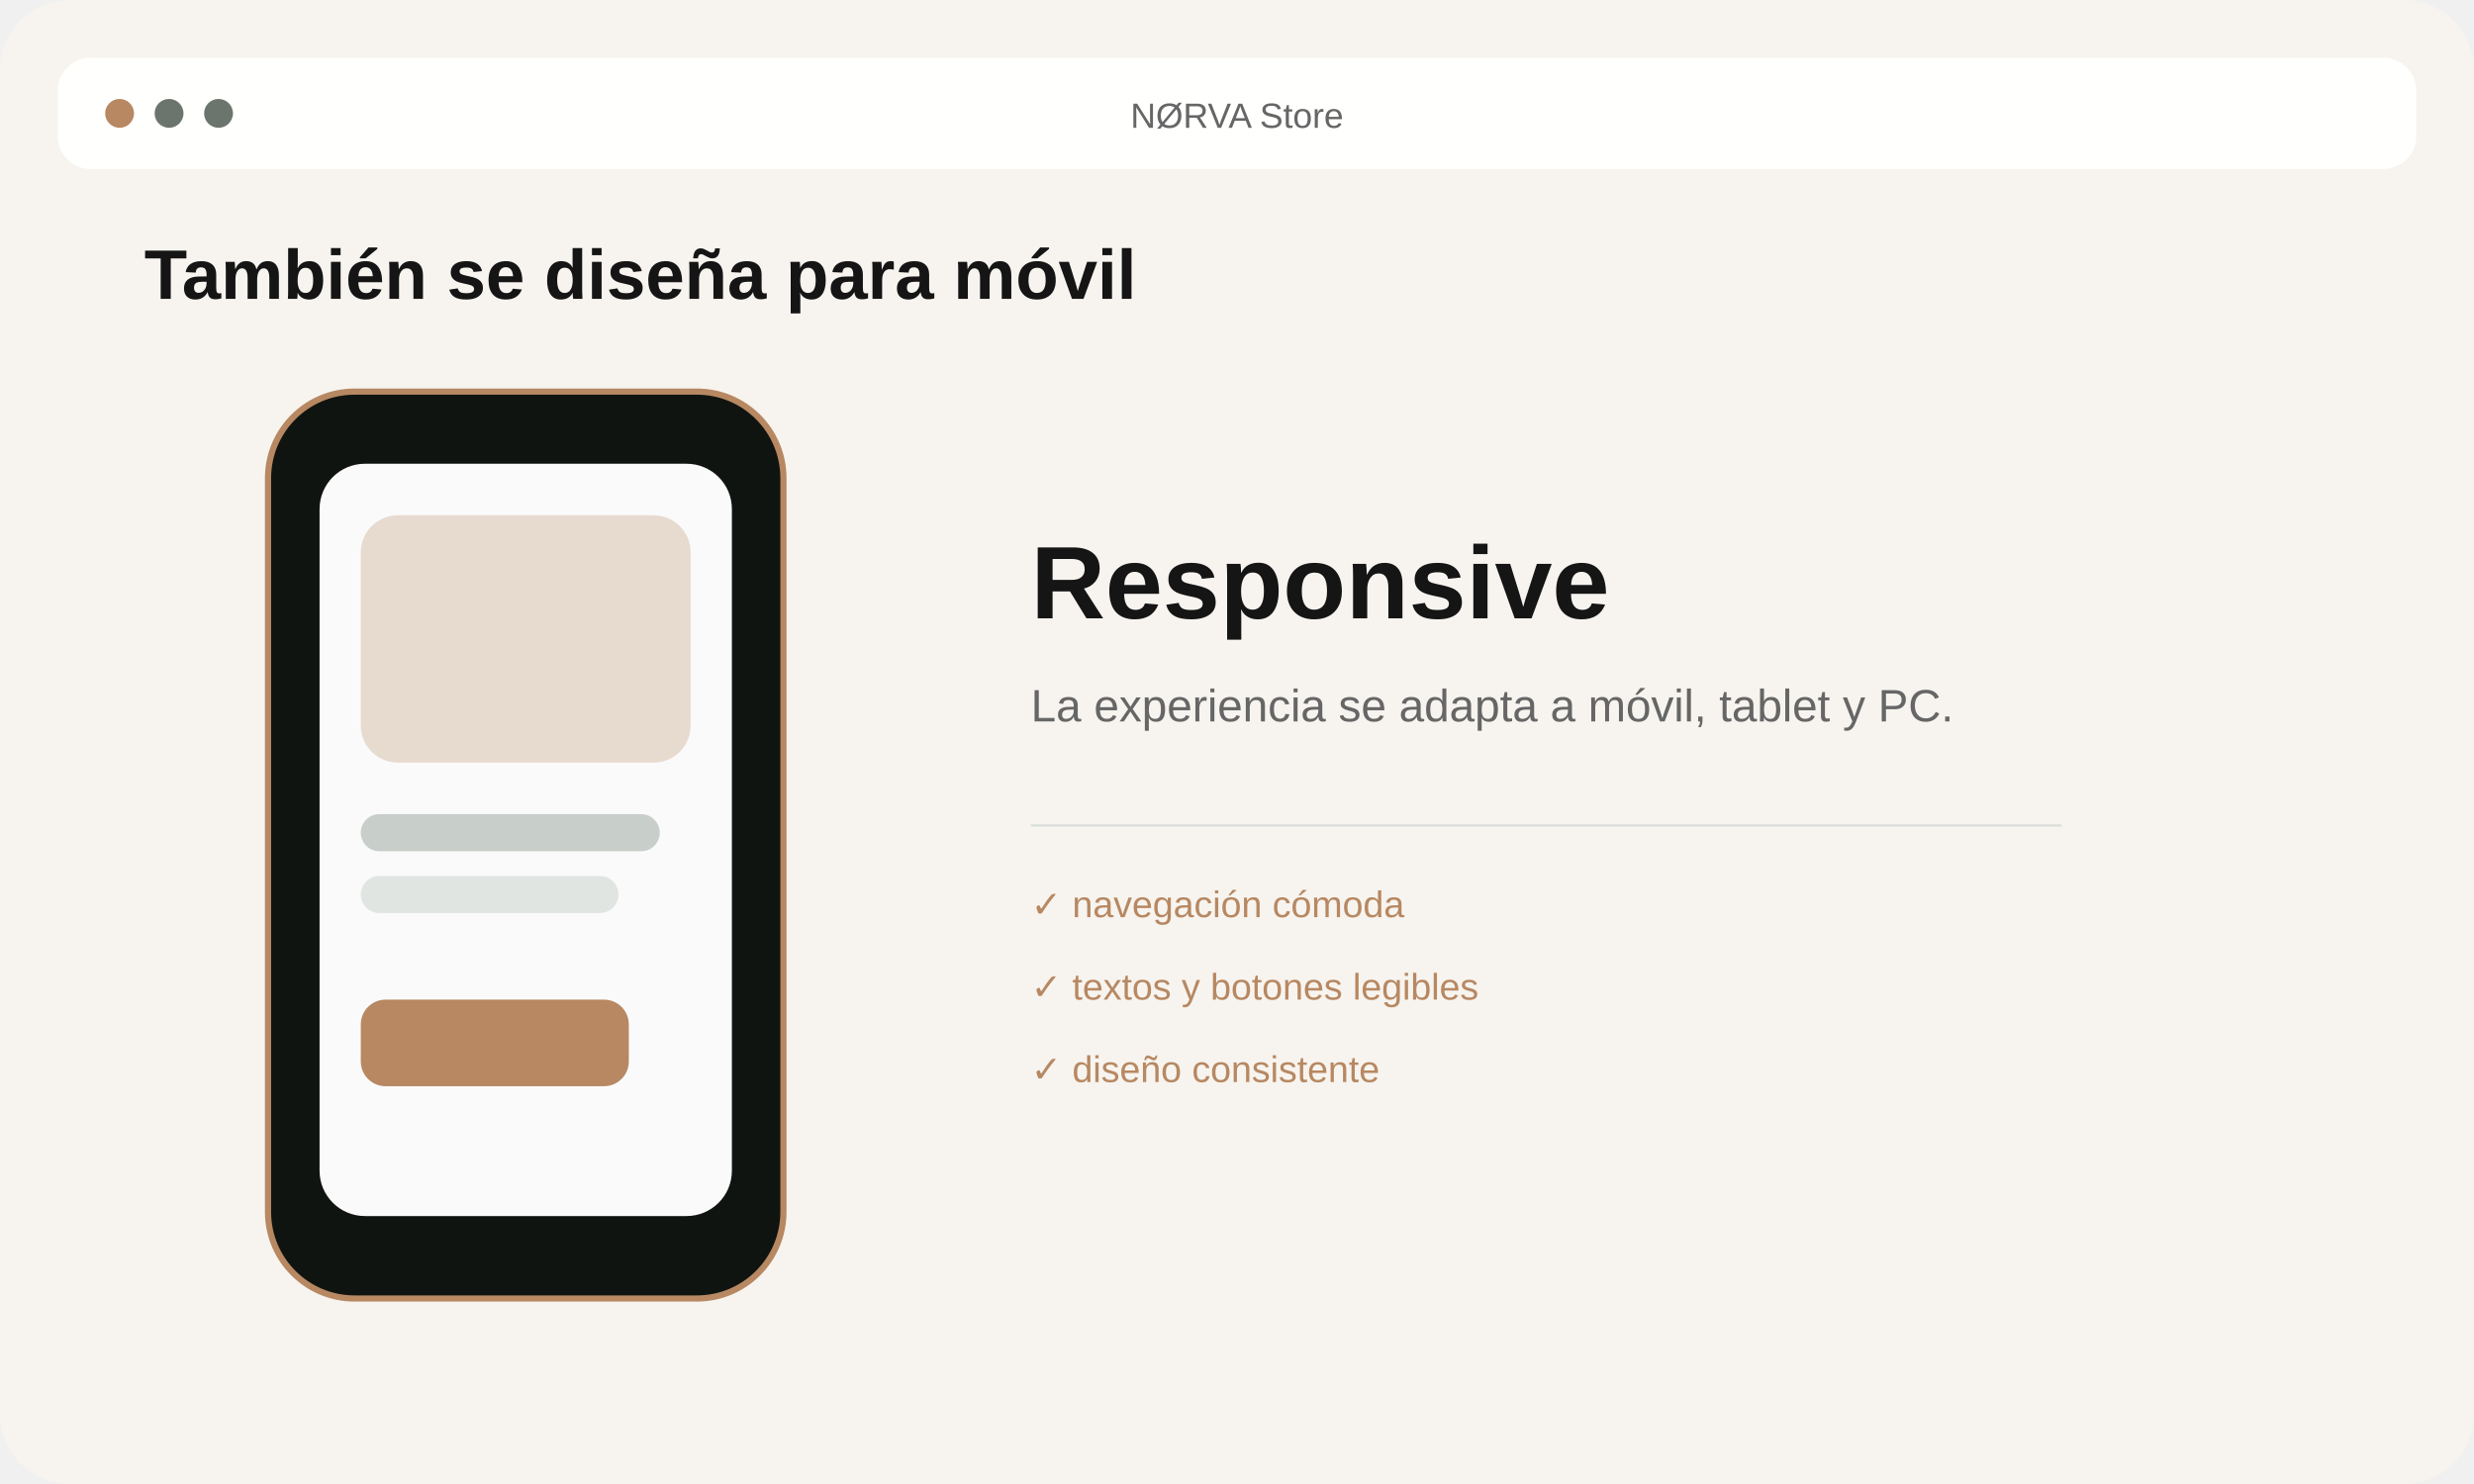
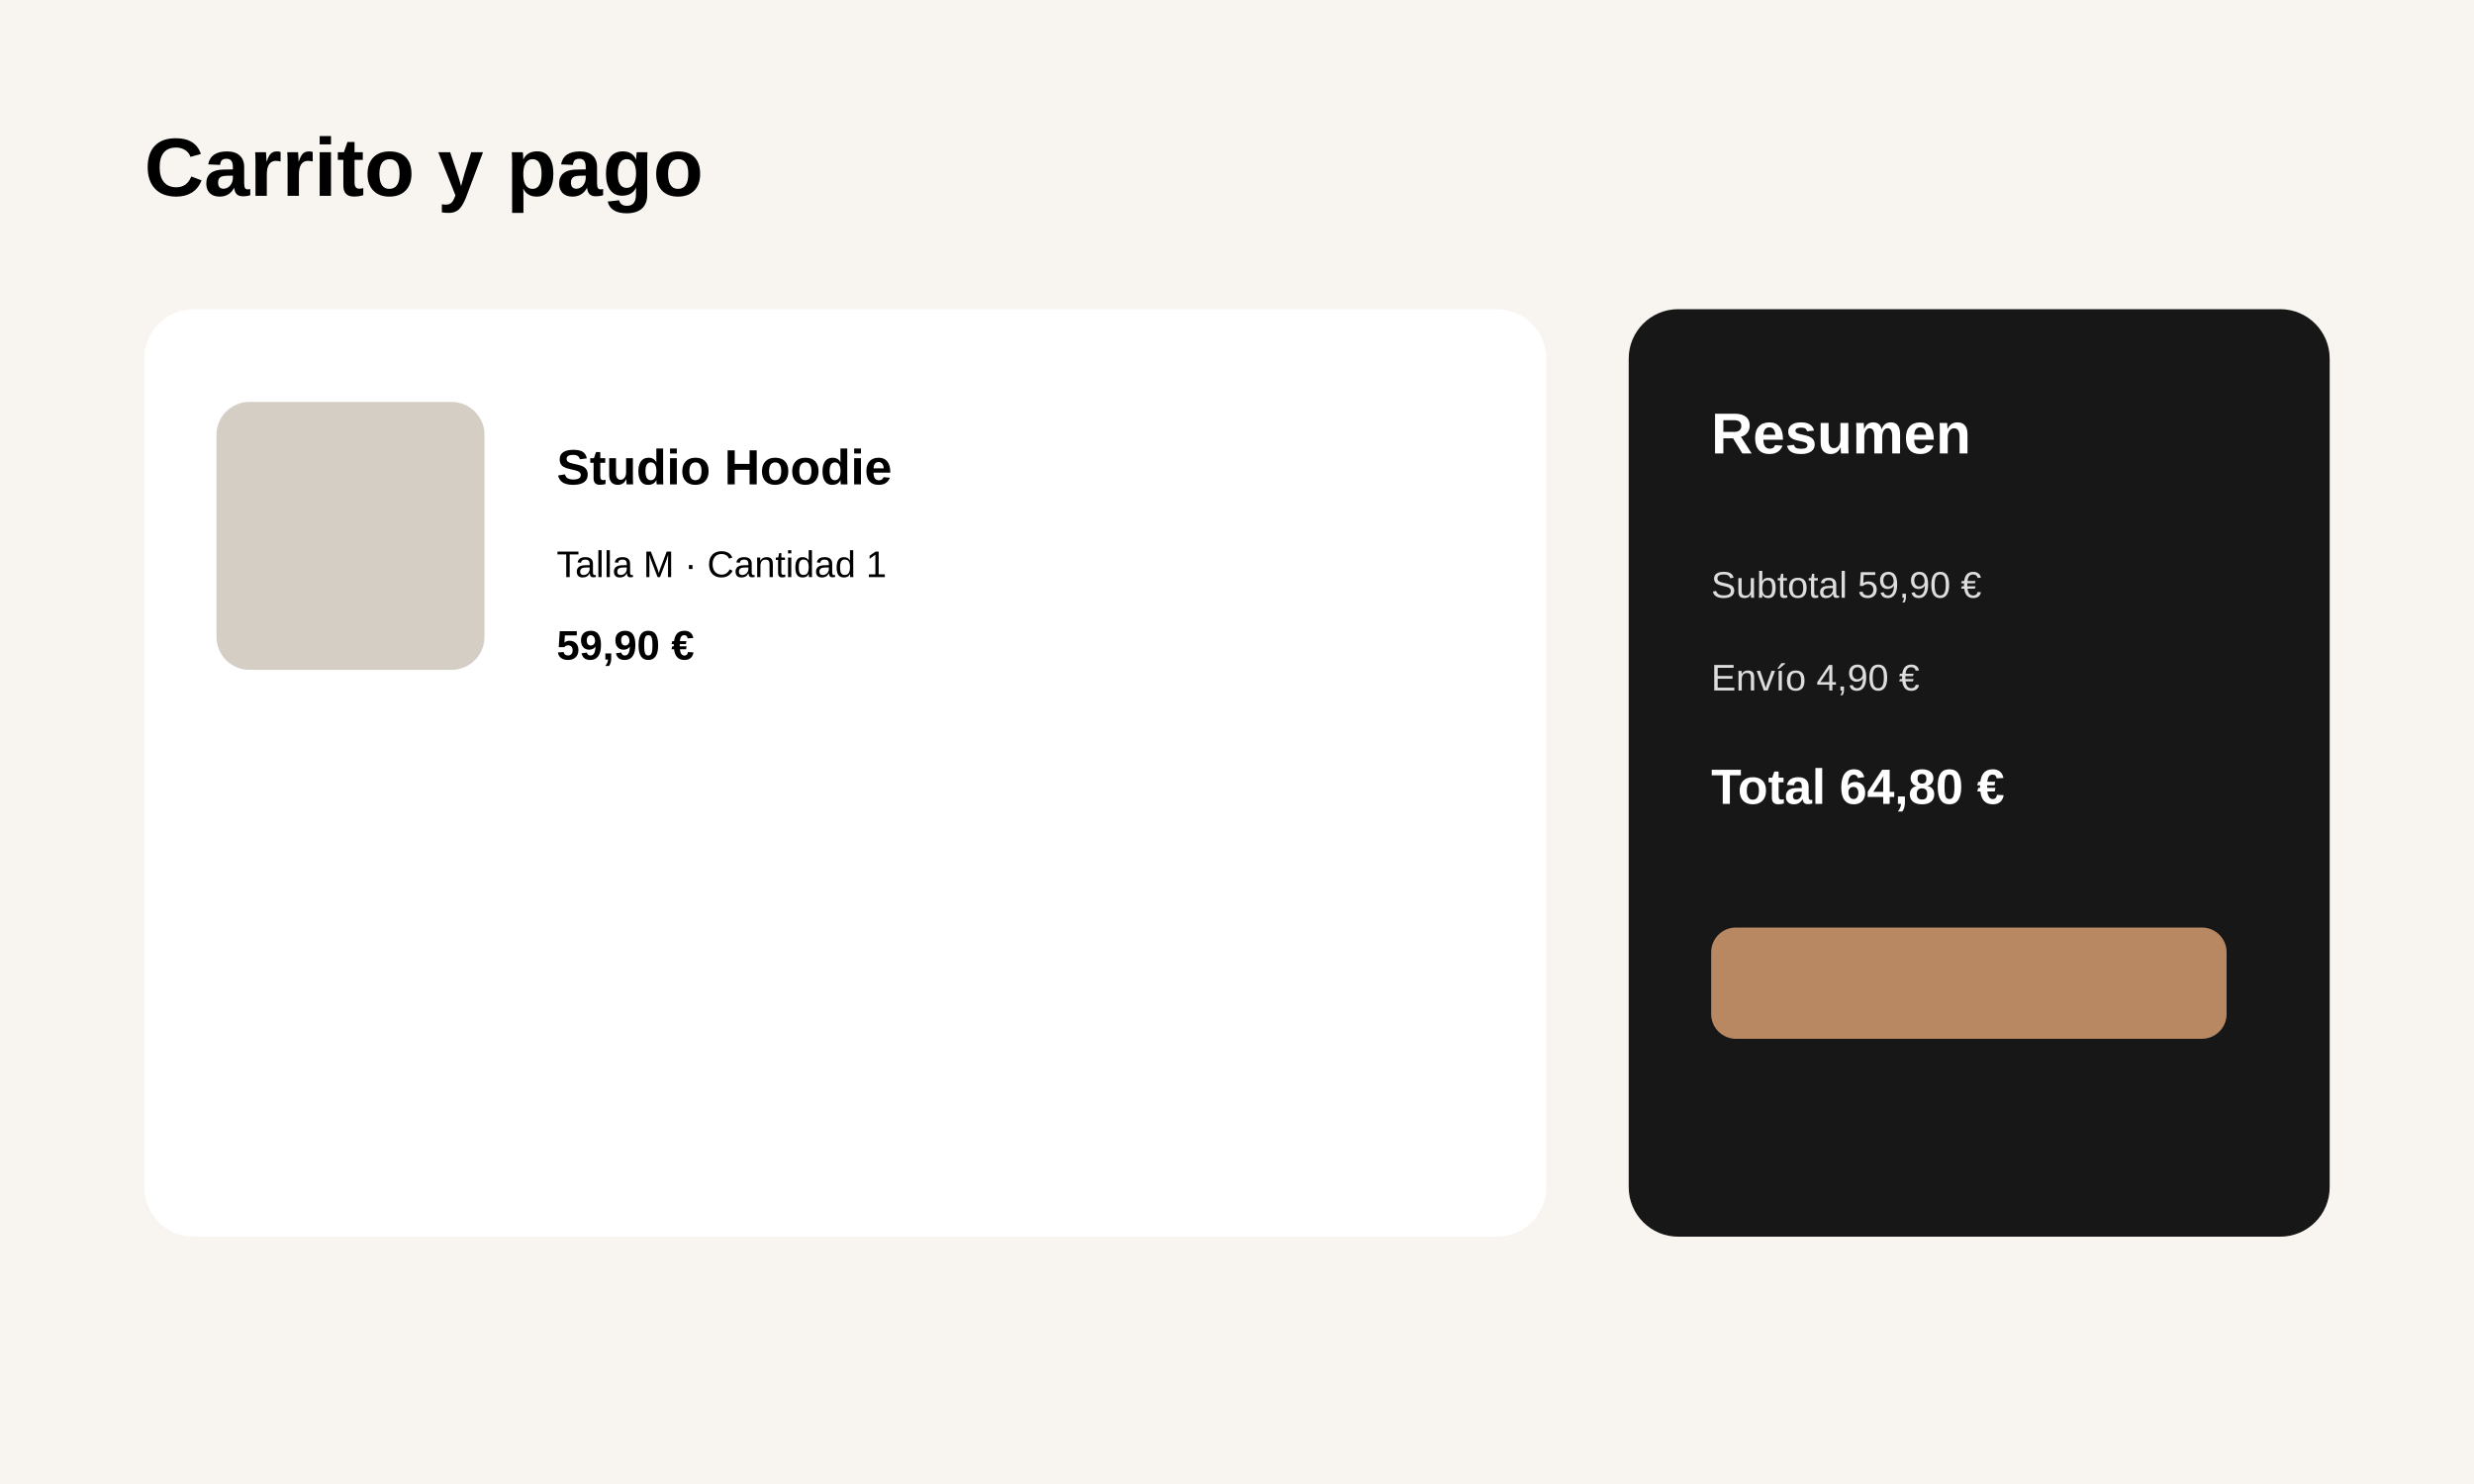
- <svg xmlns="http://www.w3.org/2000/svg" width="1200" height="720" viewBox="0 0 1200 720">
-   <rect width="1200" height="720" rx="34" fill="#f7f4ef" />
-   <rect x="28" y="28" width="1144" height="54" rx="16" fill="#ffffff" opacity=".96" />
-   <circle cx="58" cy="55" r="7" fill="#b78862" />
-   <circle cx="82" cy="55" r="7" fill="#6b756e" />
-   <circle cx="106" cy="55" r="7" fill="#6b756e" />
-   <text x="600" y="62" text-anchor="middle" font-family="Arial,sans-serif" font-size="17" fill="#666">NØRVA Store</text>
-   <text x="70" y="145" font-family="Arial" font-size="34" font-weight="800" fill="#151515">También se diseña para móvil</text>
-   <rect x="130" y="190" width="250" height="440" rx="42" fill="#101410" stroke="#b78862" stroke-width="3" />
-   <rect x="155" y="225" width="200" height="365" rx="22" fill="#fafafa" />
-   <rect x="175" y="250" width="160" height="120" rx="18" fill="#b78862" opacity=".28" />
-   <rect x="175" y="395" width="145" height="18" rx="9" fill="#c8cec9" />
-   <rect x="175" y="425" width="125" height="18" rx="9" fill="#e1e5e2" />
-   <rect x="175" y="485" width="130" height="42" rx="12" fill="#b78862" />
-   <text x="500" y="300" font-family="Arial" font-size="50" font-weight="800" fill="#151515">Responsive</text>
-   <text x="500" y="350" font-family="Arial" font-size="22" fill="#666">La experiencia se adapta a móvil, tablet y PC.</text>
-   <rect x="500" y="400" width="500" height="1" fill="#d8ddd9" />
-   <text x="500" y="445" font-family="Arial" font-size="18" fill="#b78862">✓ navegación cómoda</text>
-   <text x="500" y="485" font-family="Arial" font-size="18" fill="#b78862">✓ textos y botones legibles</text>
-   <text x="500" y="525" font-family="Arial" font-size="18" fill="#b78862">✓ diseño consistente</text>
+ <svg xmlns="http://www.w3.org/2000/svg" width="1200" height="720">
+   <rect width="1200" height="720" fill="#f8f5f0" />
+   <text x="70" y="95" font-family="Arial" font-size="40" font-weight="800">Carrito y pago</text>
+   <rect x="70" y="150" width="680" height="450" rx="24" fill="#fff" />
+   <rect x="105" y="195" width="130" height="130" rx="16" fill="#d4cec5" />
+   <text x="270" y="235" font-family="Arial" font-size="24" font-weight="700">Studio Hoodie</text>
+   <text x="270" y="280" font-family="Arial" font-size="18">Talla M · Cantidad 1</text>
+   <text x="270" y="320" font-family="Arial" font-size="20" font-weight="700">59,90 €</text>
+   <rect x="790" y="150" width="340" height="450" rx="24" fill="#171717" />
+   <text x="830" y="220" font-family="Arial" font-size="28" font-weight="700" fill="#fff">Resumen</text>
+   <text x="830" y="290" font-family="Arial" font-size="18" fill="#ddd">Subtotal 59,90 €</text>
+   <text x="830" y="335" font-family="Arial" font-size="18" fill="#ddd">Envío 4,90 €</text>
+   <text x="830" y="390" font-family="Arial" font-size="24" font-weight="700" fill="#fff">Total 64,80 €</text>
+   <rect x="830" y="450" width="250" height="54" rx="12" fill="#b78862" />
</svg>
